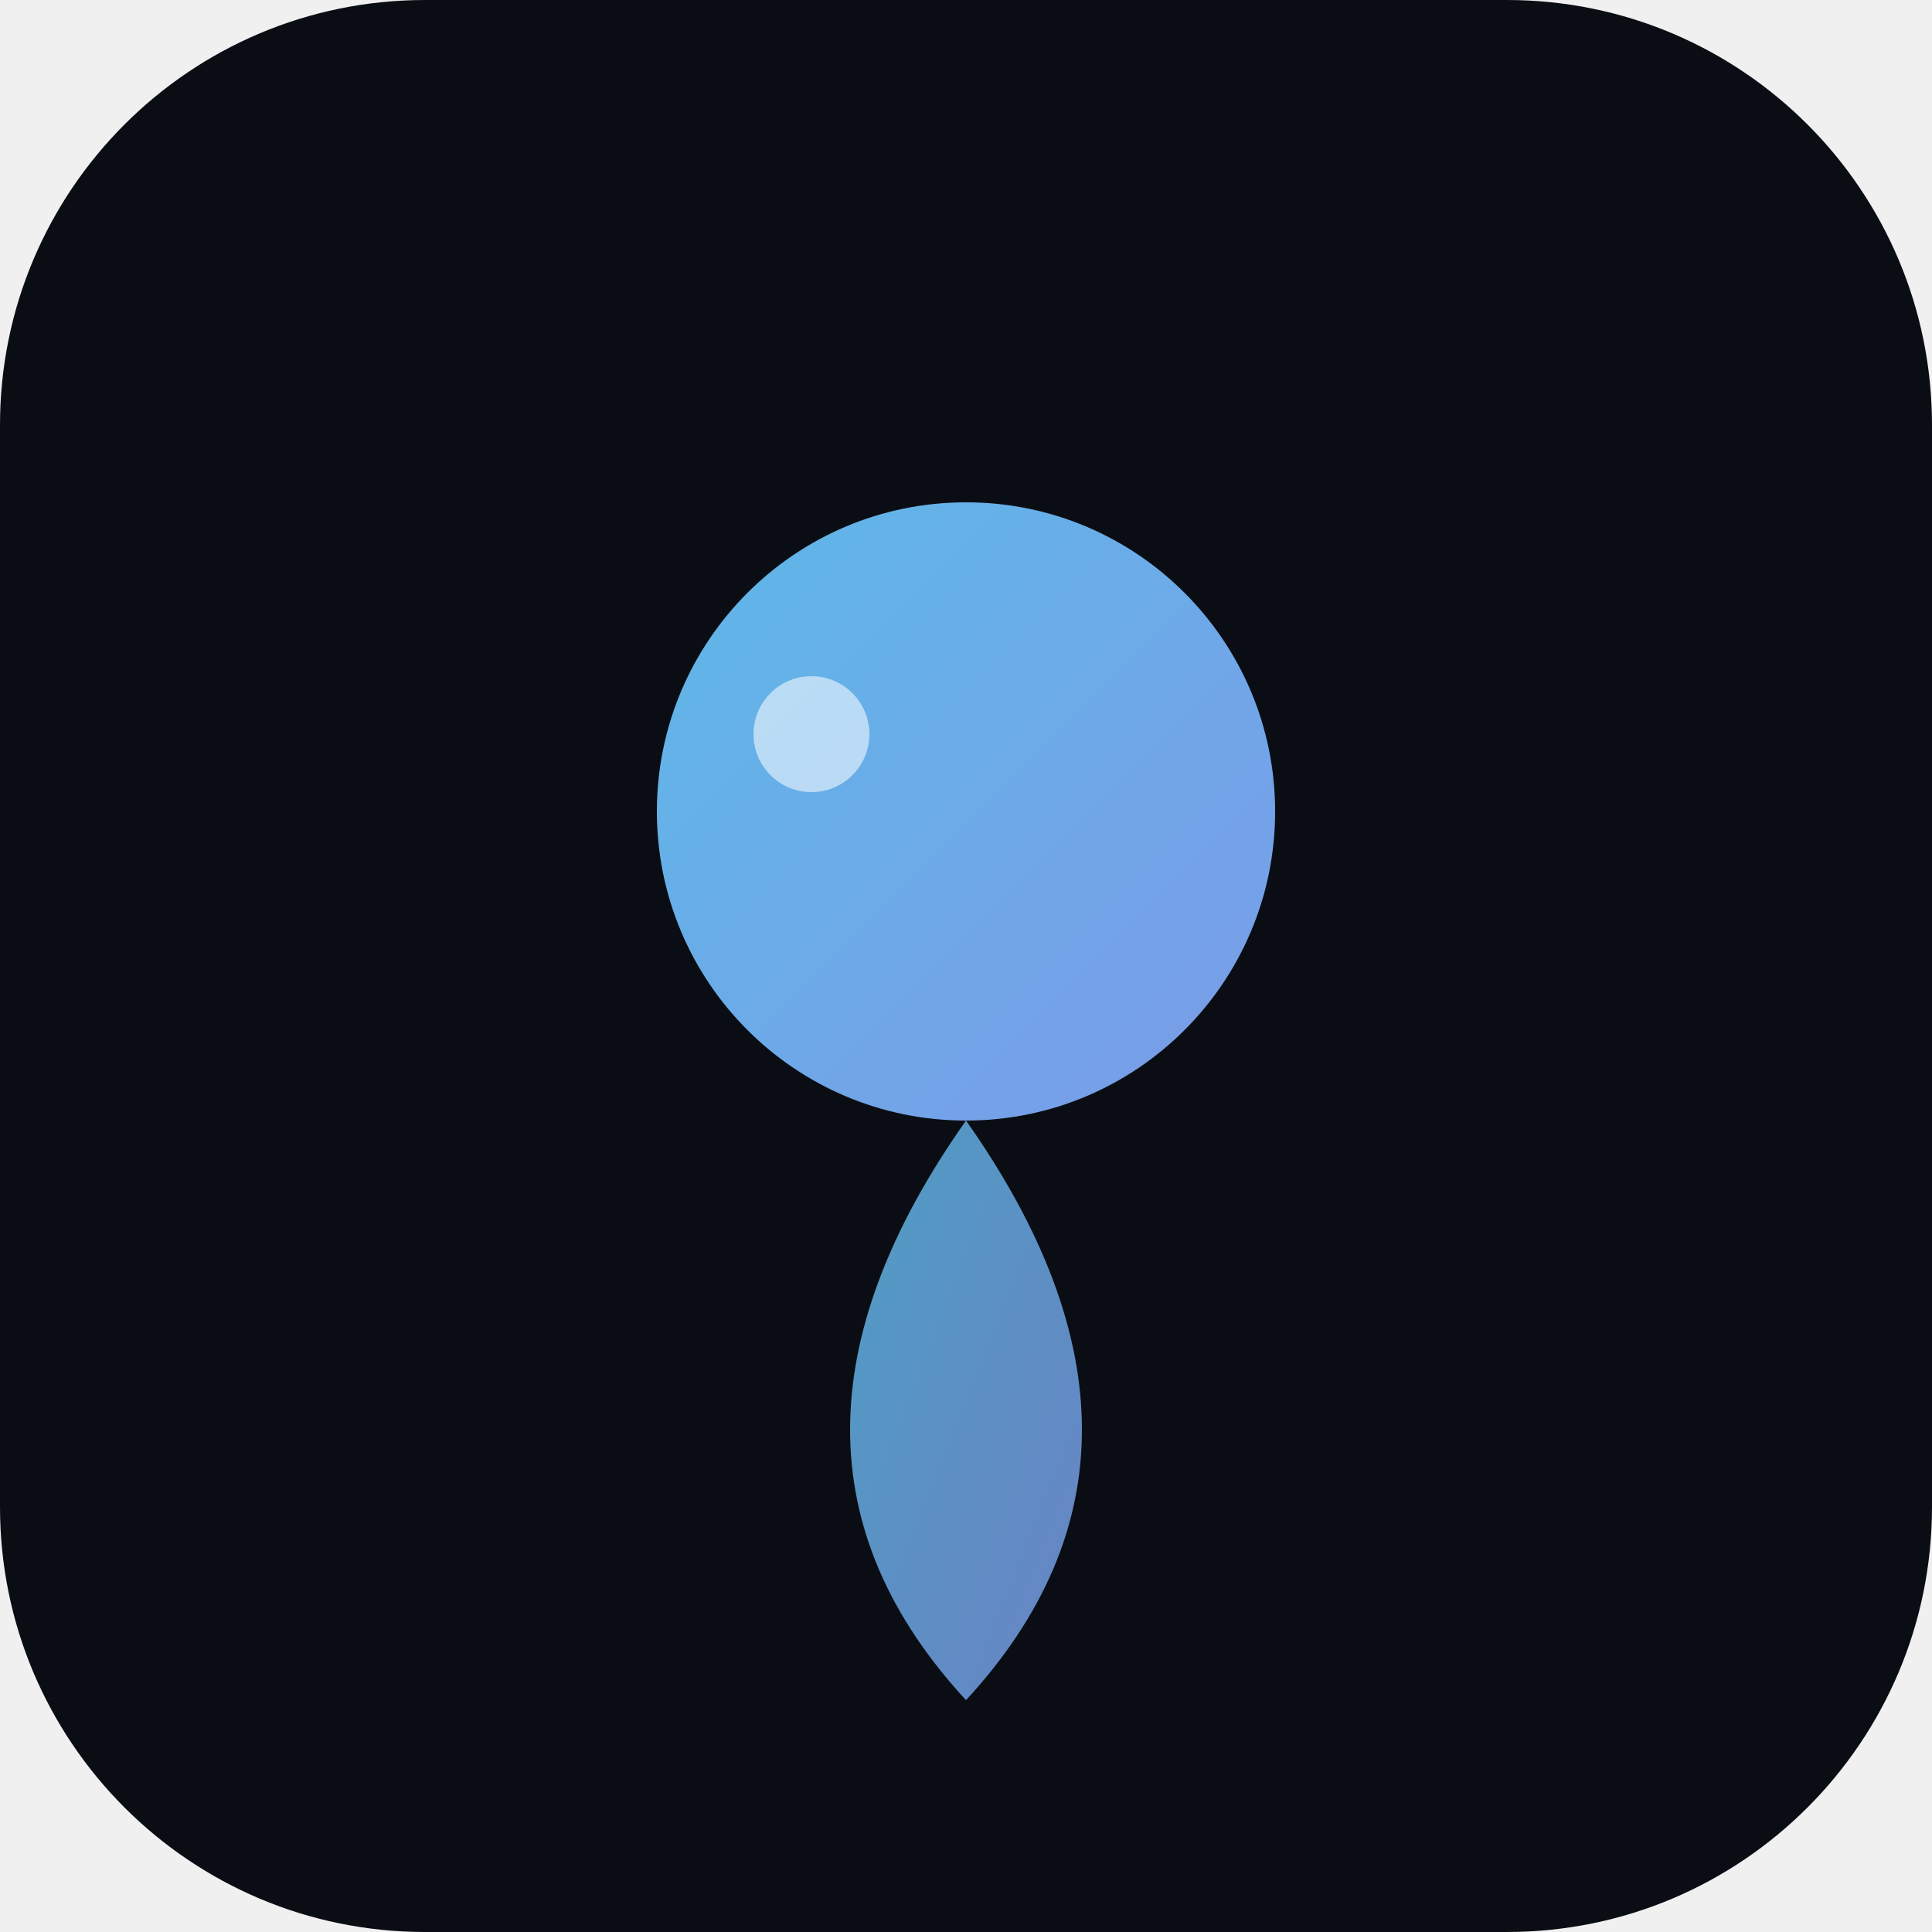
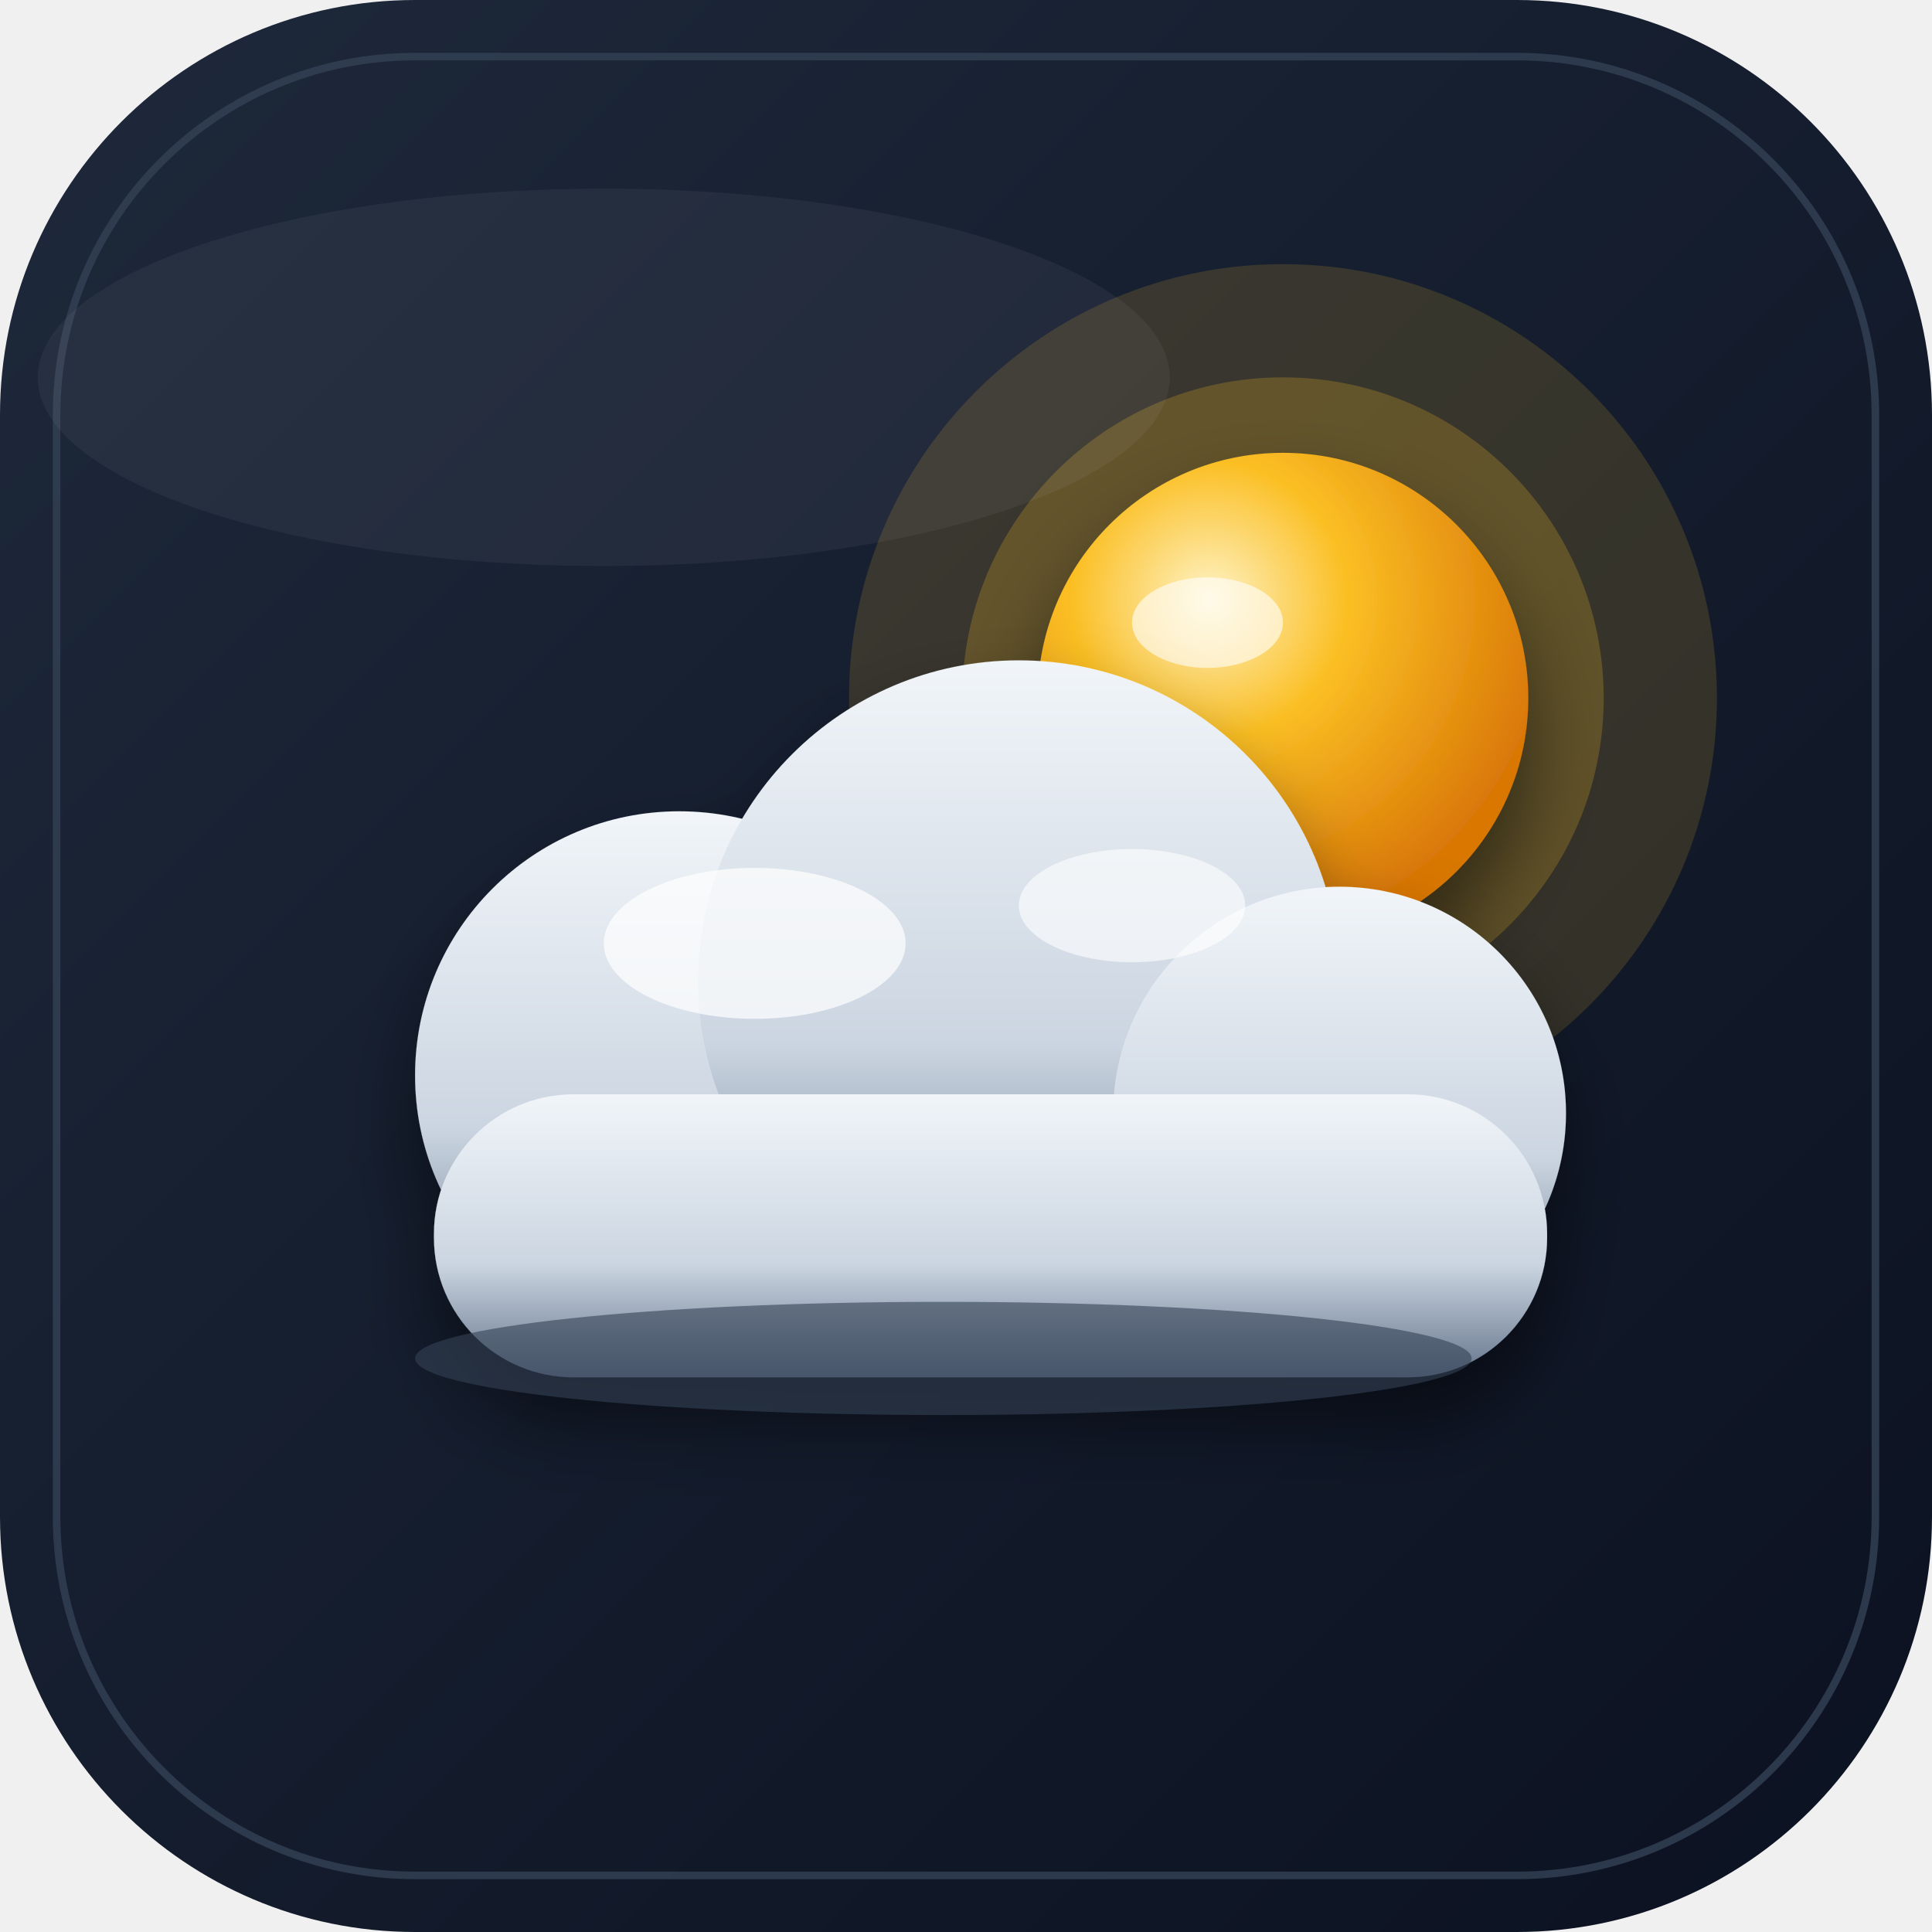
- <svg xmlns="http://www.w3.org/2000/svg" viewBox="0 0 100 100">
+ <svg xmlns="http://www.w3.org/2000/svg" viewBox="0 0 512 512" width="512" height="512">
  <defs>
-     <linearGradient id="g" x1="0" y1="0" x2="1" y2="1">
-       <stop offset="0" stop-color="#6cf" />
-       <stop offset="1" stop-color="#8af" />
+     <linearGradient id="dark3dBg" x1="0%" y1="0%" x2="100%" y2="100%">
+       <stop offset="0%" stop-color="#1E293B" />
+       <stop offset="100%" stop-color="#0B1120" />
    </linearGradient>
+     <radialGradient id="dark3dSun" cx="35%" cy="30%" r="70%">
+       <stop offset="0%" stop-color="#FEF3C7" />
+       <stop offset="40%" stop-color="#FBBF24" />
+       <stop offset="100%" stop-color="#D97706" />
+     </radialGradient>
+     <linearGradient id="dark3dCloud" x1="0%" y1="0%" x2="0%" y2="100%">
+       <stop offset="0%" stop-color="#F1F5F9" />
+       <stop offset="60%" stop-color="#CBD5E1" />
+       <stop offset="100%" stop-color="#64748B" />
+     </linearGradient>
+     <filter id="darkDropShadow" x="-30%" y="-30%" width="160%" height="160%">
+       <feGaussianBlur in="SourceAlpha" stdDeviation="10" />
+       <feOffset dx="0" dy="12" result="offsetblur" />
+       <feComponentTransfer>
+         <feFuncA type="linear" slope="0.5" />
+       </feComponentTransfer>
+       <feMerge>
+         <feMergeNode />
+         <feMergeNode in="SourceGraphic" />
+       </feMerge>
+     </filter>
  </defs>
-   <rect width="100" height="100" rx="22" fill="#0a0e14" />
-   <circle cx="50" cy="42" r="16" fill="url(#g)" opacity="0.9" />
-   <path d="M50 58 Q38 75 50 88 Q62 75 50 58 Z" fill="url(#g)" opacity="0.75" />
-   <circle cx="42" cy="38" r="3" fill="#fff" opacity="0.55" />
+   <rect width="512" height="512" rx="110" fill="url(#dark3dBg)" />
+   <rect x="15" y="15" width="482" height="482" rx="95" fill="none" stroke="#334155" stroke-width="2" opacity="0.8" />
+   <circle cx="340" cy="185" r="115" fill="#FBBF24" opacity="0.15" />
+   <circle cx="340" cy="185" r="85" fill="#FBBF24" opacity="0.22" />
+   <circle cx="340" cy="185" r="65" fill="url(#dark3dSun)" filter="url(#darkDropShadow)" />
+   <ellipse cx="320" cy="165" rx="20" ry="12" fill="#FFFFFF" opacity="0.6" />
+   <g filter="url(#darkDropShadow)">
+     <circle cx="180" cy="285" r="70" fill="url(#dark3dCloud)" />
+     <circle cx="270" cy="260" r="85" fill="url(#dark3dCloud)" />
+     <circle cx="355" cy="295" r="60" fill="url(#dark3dCloud)" />
+     <rect x="115" y="290" width="295" height="75" rx="37" fill="url(#dark3dCloud)" />
+   </g>
+   <ellipse cx="200" cy="250" rx="40" ry="20" fill="#FFFFFF" opacity="0.7" />
+   <ellipse cx="300" cy="240" rx="30" ry="15" fill="#FFFFFF" opacity="0.6" />
+   <ellipse cx="250" cy="360" rx="140" ry="15" fill="#334155" opacity="0.6" />
+   <ellipse cx="160" cy="100" rx="150" ry="50" fill="#FFFFFF" opacity="0.05" />
</svg>
